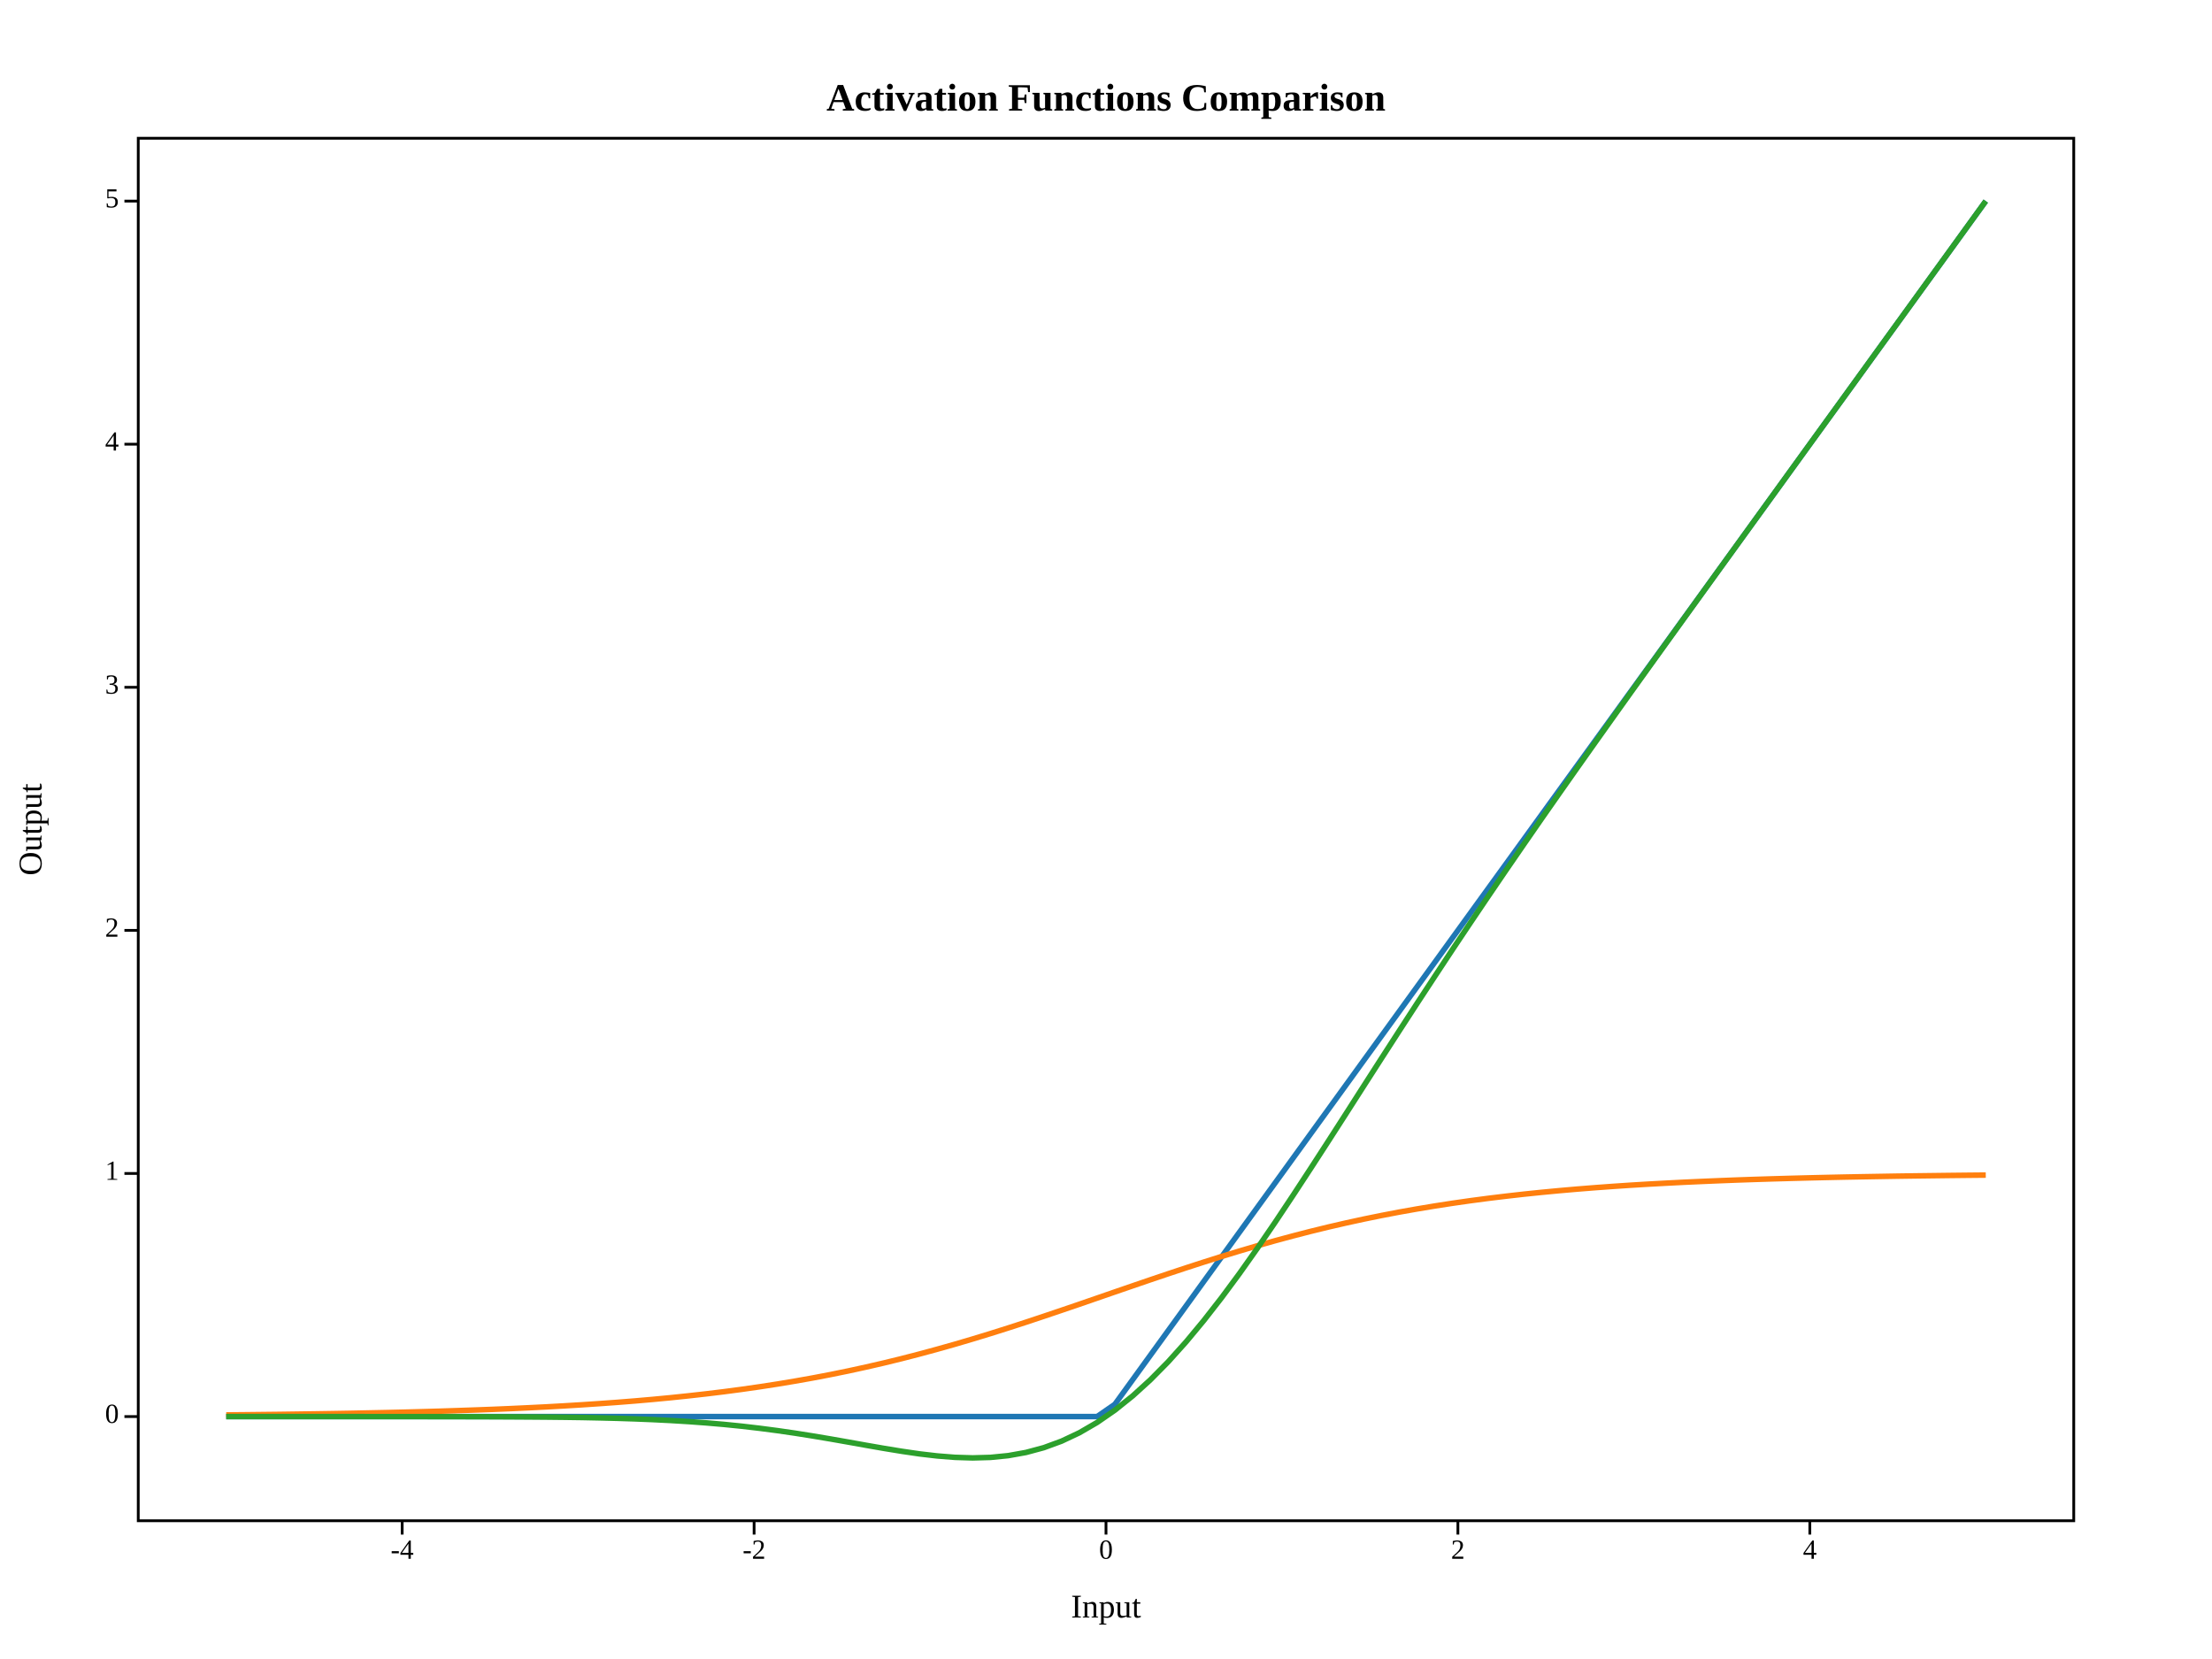
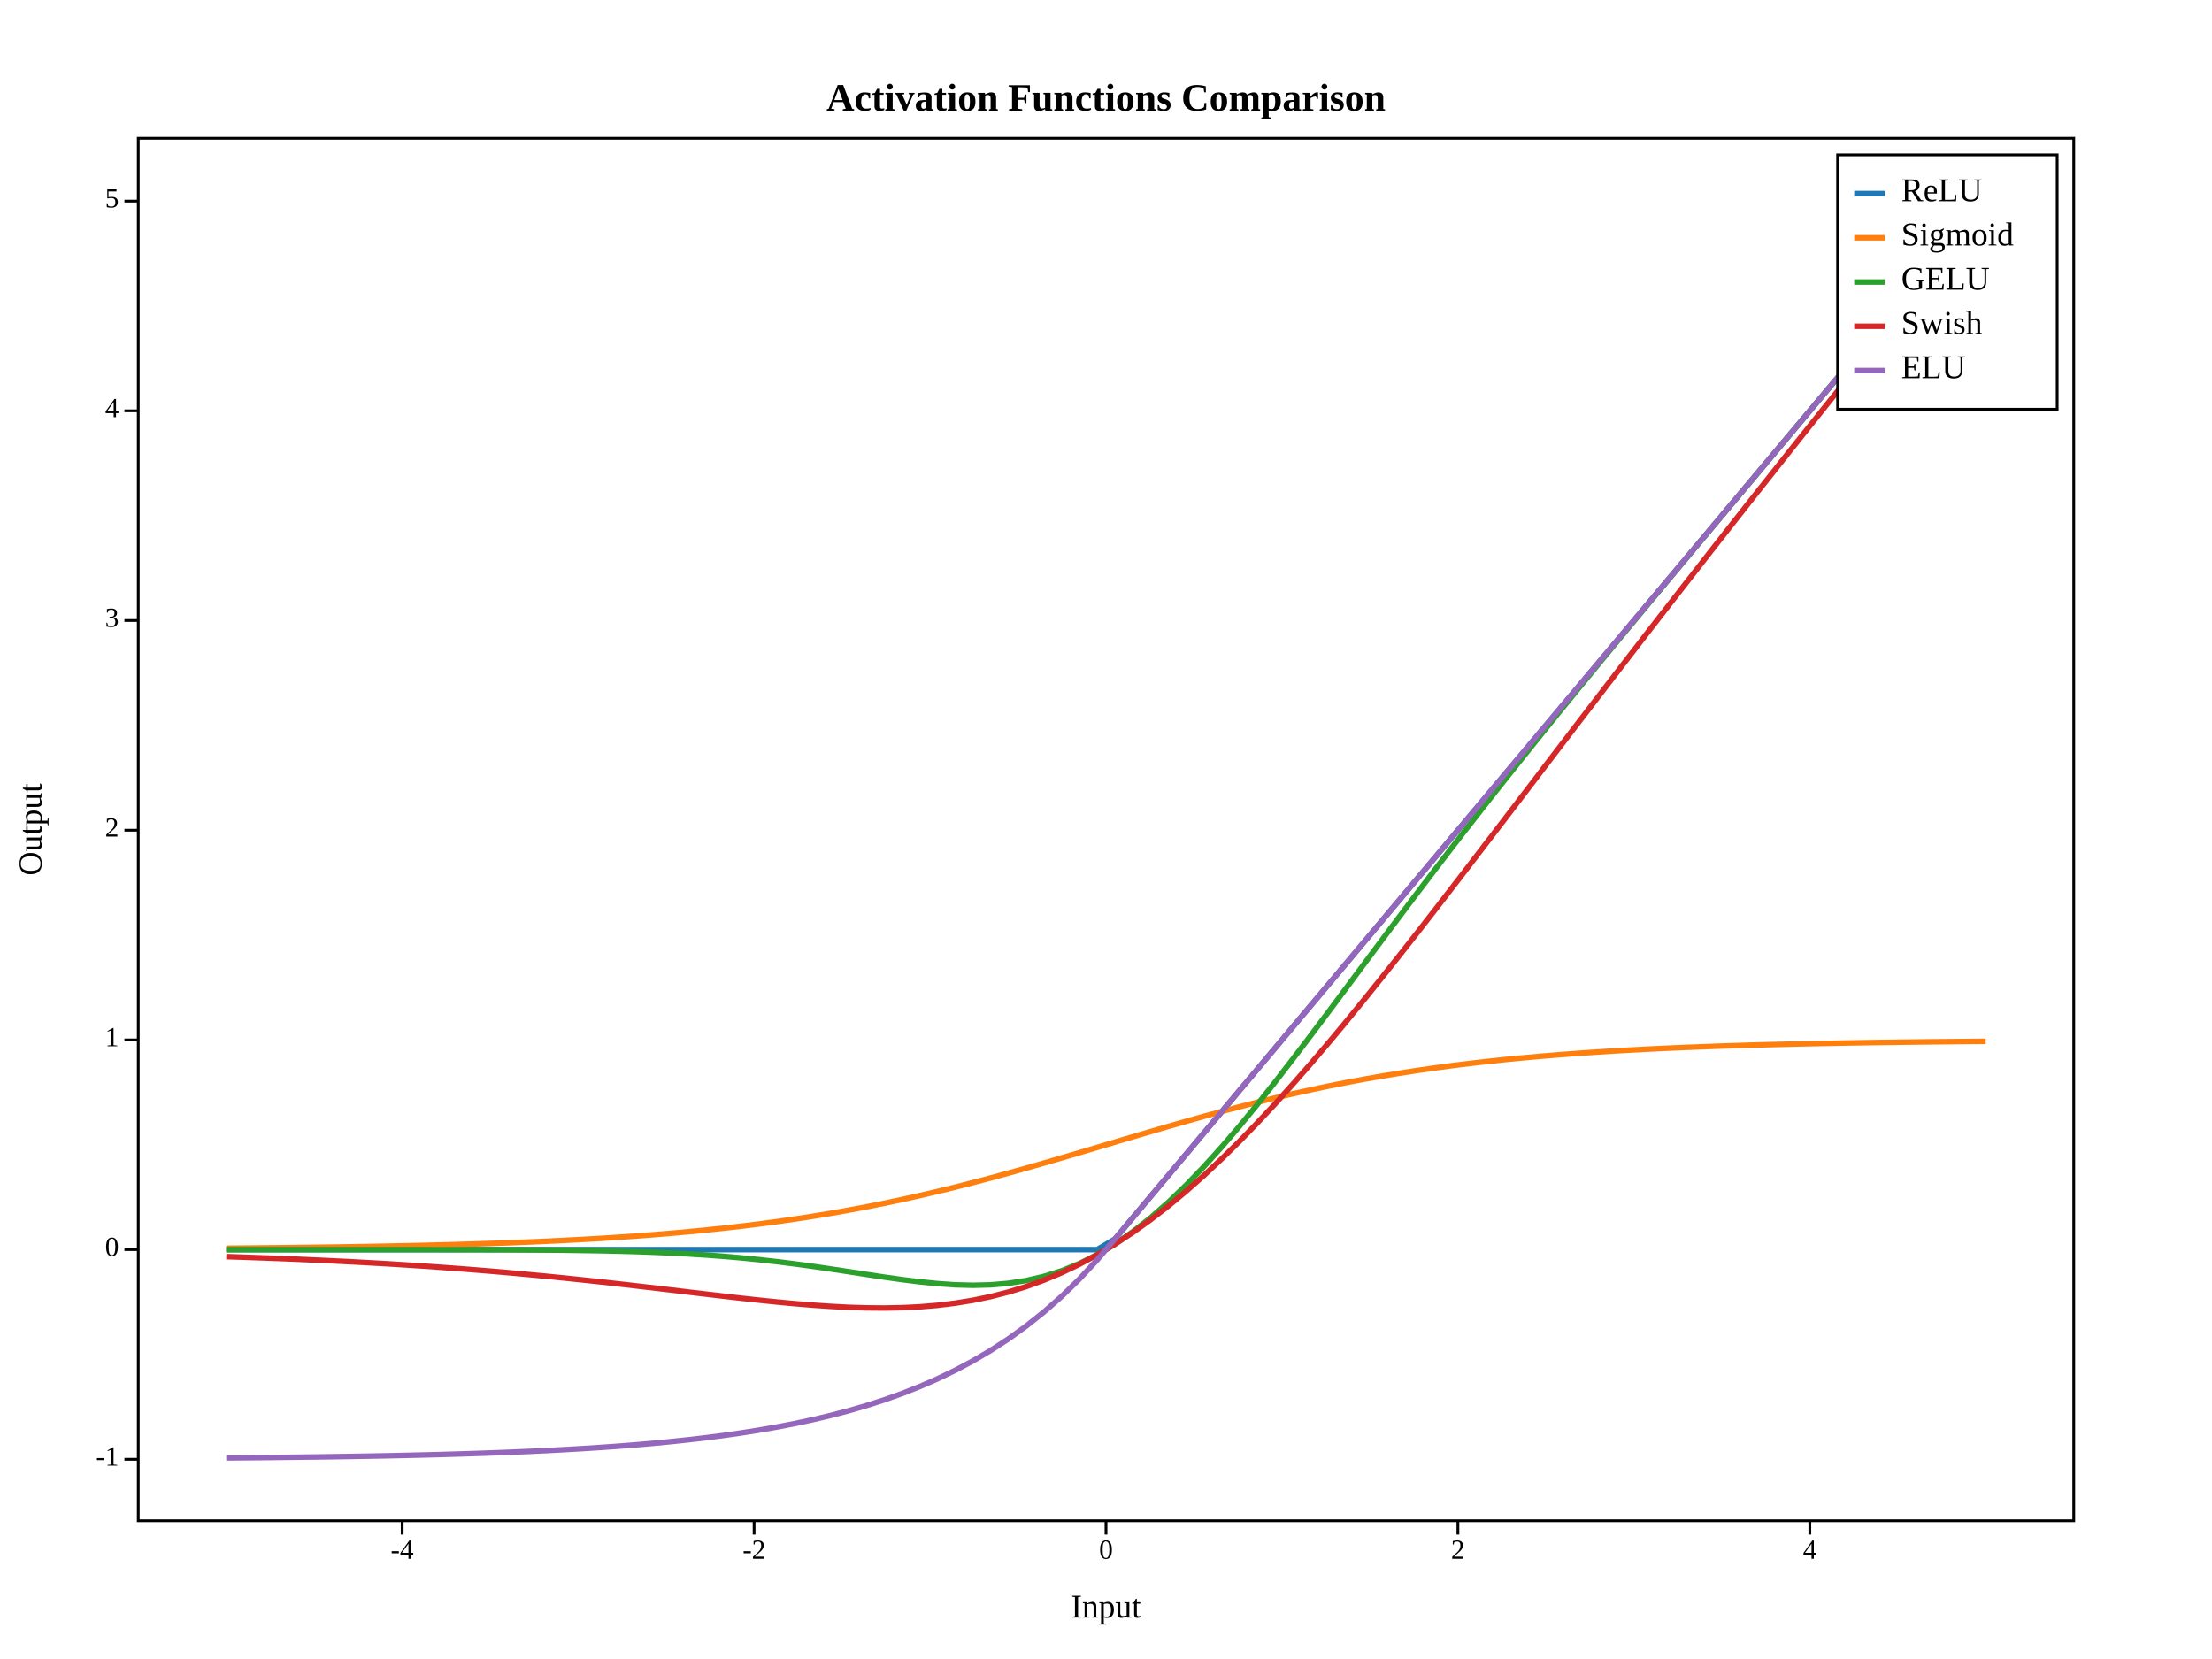
<svg xmlns="http://www.w3.org/2000/svg" width="800" height="600" viewBox="0 0 800 600">
  <rect x="0" y="0" width="800" height="600" fill="#ffffff" />
  <rect x="50" y="50" width="700" height="500" fill="#ffffff" stroke="#000" />
  <clipPath id="dbclip-50-50-700-500">
    <path d="M50 50 L750 50 L750 550 L50 550 Z" />
  </clipPath>
  <g clip-path="url(#dbclip-50-50-700-500)">
-     <polyline fill="none" stroke="#1f77b4" stroke-width="2" points="81.82,512.32 88.25,512.32 94.67,512.32 101.10,512.32 107.53,512.32 113.96,512.32 120.39,512.32 126.81,512.32 133.24,512.32 139.67,512.32 146.10,512.32 152.53,512.32 158.95,512.32 165.38,512.32 171.81,512.32 178.24,512.32 184.66,512.32 191.09,512.32 197.52,512.32 203.95,512.32 210.38,512.32 216.80,512.32 223.23,512.32 229.66,512.32 236.09,512.32 242.52,512.32 248.94,512.32 255.37,512.32 261.80,512.32 268.23,512.32 274.66,512.32 281.08,512.32 287.51,512.32 293.94,512.32 300.37,512.32 306.80,512.32 313.22,512.32 319.65,512.32 326.08,512.32 332.51,512.32 338.93,512.32 345.36,512.32 351.79,512.32 358.22,512.32 364.65,512.32 371.07,512.32 377.50,512.32 383.93,512.32 390.36,512.32 396.79,512.32 403.21,507.88 409.64,499.00 416.07,490.12 422.50,481.24 428.93,472.36 435.35,463.48 441.78,454.60 448.21,445.72 454.64,436.84 461.07,427.96 467.49,419.08 473.92,410.19 480.35,401.31 486.78,392.43 493.20,383.55 499.63,374.67 506.06,365.79 512.49,356.91 518.92,348.03 525.34,339.15 531.77,330.27 538.20,321.39 544.63,312.51 551.06,303.63 557.48,294.75 563.91,285.86 570.34,276.98 576.77,268.10 583.20,259.22 589.62,250.34 596.05,241.46 602.48,232.58 608.91,223.70 615.34,214.82 621.76,205.94 628.19,197.06 634.62,188.18 641.05,179.30 647.47,170.42 653.90,161.53 660.33,152.65 666.76,143.77 673.19,134.89 679.61,126.01 686.04,117.13 692.47,108.25 698.90,99.37 705.33,90.49 711.75,81.61 718.18,72.73" />
-     <polyline fill="none" stroke="#ff7f0e" stroke-width="2" points="81.82,511.73 88.25,511.67 94.67,511.60 101.10,511.53 107.53,511.44 113.96,511.35 120.39,511.25 126.81,511.14 133.24,511.01 139.67,510.88 146.10,510.73 152.53,510.56 158.95,510.38 165.38,510.17 171.81,509.95 178.24,509.71 184.66,509.44 191.09,509.14 197.52,508.82 203.95,508.46 210.38,508.07 216.80,507.64 223.23,507.18 229.66,506.67 236.09,506.11 242.52,505.50 248.94,504.83 255.37,504.11 261.80,503.33 268.23,502.48 274.66,501.56 281.08,500.57 287.51,499.50 293.94,498.36 300.37,497.13 306.80,495.82 313.22,494.42 319.65,492.94 326.08,491.37 332.51,489.71 338.93,487.97 345.36,486.16 351.79,484.26 358.22,482.30 364.65,480.27 371.07,478.19 377.50,476.05 383.93,473.88 390.36,471.69 396.79,469.47 403.21,467.25 409.64,465.04 416.07,462.84 422.50,460.67 428.93,458.54 435.35,456.46 441.78,454.43 448.21,452.47 454.64,450.57 461.07,448.75 467.49,447.02 473.92,445.36 480.35,443.79 486.78,442.31 493.20,440.91 499.63,439.60 506.06,438.37 512.49,437.23 518.92,436.16 525.34,435.17 531.77,434.25 538.20,433.40 544.63,432.62 551.06,431.89 557.48,431.23 563.91,430.62 570.34,430.06 576.77,429.55 583.20,429.08 589.62,428.65 596.05,428.26 602.48,427.91 608.91,427.58 615.34,427.29 621.76,427.02 628.19,426.77 634.62,426.55 641.05,426.35 647.47,426.17 653.90,426.00 660.33,425.85 666.76,425.71 673.19,425.59 679.61,425.48 686.04,425.37 692.47,425.28 698.90,425.20 705.33,425.12 711.75,425.05 718.18,424.99" />
-     <polyline fill="none" stroke="#2ca02c" stroke-width="2" points="81.82,512.32 88.25,512.32 94.67,512.32 101.10,512.32 107.53,512.32 113.96,512.32 120.39,512.32 126.81,512.32 133.24,512.33 139.67,512.33 146.10,512.33 152.53,512.33 158.95,512.34 165.38,512.35 171.81,512.36 178.24,512.38 184.66,512.41 191.09,512.45 197.52,512.50 203.95,512.57 210.38,512.66 216.80,512.79 223.23,512.95 229.66,513.16 236.09,513.42 242.52,513.74 248.94,514.13 255.37,514.60 261.80,515.15 268.23,515.80 274.66,516.55 281.08,517.39 287.51,518.32 293.94,519.34 300.37,520.42 306.80,521.55 313.22,522.70 319.65,523.82 326.08,524.87 332.51,525.81 338.93,526.56 345.36,527.07 351.79,527.27 358.22,527.09 364.65,526.45 371.07,525.30 377.50,523.57 383.93,521.21 390.36,518.18 396.79,514.45 403.21,510.01 409.64,504.86 416.07,499.01 422.50,492.49 428.93,485.34 435.35,477.61 441.78,469.36 448.21,460.67 454.64,451.59 461.07,442.20 467.49,432.56 473.92,422.74 480.35,412.81 486.78,402.81 493.20,392.78 499.63,382.77 506.06,372.81 512.49,362.91 518.92,353.10 525.34,343.37 531.77,333.75 538.20,324.22 544.63,314.78 551.06,305.43 557.48,296.16 563.91,286.96 570.34,277.82 576.77,268.73 583.20,259.69 589.62,250.68 596.05,241.71 602.48,232.76 608.91,223.82 615.34,214.90 621.76,206.00 628.19,197.10 634.62,188.20 641.05,179.31 647.47,170.43 653.90,161.54 660.33,152.66 666.76,143.78 673.19,134.89 679.61,126.01 686.04,117.13 692.47,108.25 698.90,99.37 705.33,90.49 711.75,81.61 718.18,72.73" />
+     <polyline fill="none" stroke="#1f77b4" stroke-width="2" points="81.82,451.94 88.25,451.94 94.67,451.94 101.10,451.94 107.53,451.94 113.96,451.94 120.39,451.94 126.81,451.94 133.24,451.94 139.67,451.94 146.10,451.94 152.53,451.94 158.95,451.94 165.38,451.94 171.81,451.94 178.24,451.94 184.66,451.94 191.09,451.94 197.52,451.94 203.95,451.94 210.38,451.94 216.80,451.94 223.23,451.94 229.66,451.94 236.09,451.94 242.52,451.94 248.94,451.94 255.37,451.94 261.80,451.94 268.23,451.94 274.66,451.94 281.08,451.94 287.51,451.94 293.94,451.94 300.37,451.94 306.80,451.94 313.22,451.94 319.65,451.94 326.08,451.94 332.51,451.94 338.93,451.94 345.36,451.94 351.79,451.94 358.22,451.94 364.65,451.94 371.07,451.94 377.50,451.94 383.93,451.94 390.36,451.94 396.79,451.94 403.21,448.11 409.64,440.45 416.07,432.79 422.50,425.13 428.93,417.47 435.35,409.81 441.78,402.15 448.21,394.48 454.64,386.82 461.07,379.16 467.49,371.50 473.92,363.84 480.35,356.18 486.78,348.52 493.20,340.86 499.63,333.20 506.06,325.54 512.49,317.88 518.92,310.21 525.34,302.55 531.77,294.89 538.20,287.23 544.63,279.57 551.06,271.91 557.48,264.25 563.91,256.59 570.34,248.93 576.77,241.27 583.20,233.61 589.62,225.94 596.05,218.28 602.48,210.62 608.91,202.96 615.34,195.30 621.76,187.64 628.19,179.98 634.62,172.32 641.05,164.66 647.47,157.00 653.90,149.34 660.33,141.68 666.76,134.01 673.19,126.35 679.61,118.69 686.04,111.03 692.47,103.37 698.90,95.71 705.33,88.05 711.75,80.39 718.18,72.73" />
+     <polyline fill="none" stroke="#ff7f0e" stroke-width="2" points="81.82,451.43 88.25,451.38 94.67,451.32 101.10,451.26 107.53,451.18 113.96,451.10 120.39,451.02 126.81,450.92 133.24,450.81 139.67,450.69 146.10,450.56 152.53,450.42 158.95,450.26 165.38,450.09 171.81,449.90 178.24,449.68 184.66,449.45 191.09,449.20 197.52,448.92 203.95,448.61 210.38,448.27 216.80,447.91 223.23,447.50 229.66,447.06 236.09,446.58 242.52,446.05 248.94,445.48 255.37,444.86 261.80,444.18 268.23,443.45 274.66,442.66 281.08,441.80 287.51,440.88 293.94,439.89 300.37,438.83 306.80,437.70 313.22,436.50 319.65,435.22 326.08,433.86 332.51,432.43 338.93,430.94 345.36,429.37 351.79,427.73 358.22,426.04 364.65,424.29 371.07,422.49 377.50,420.65 383.93,418.78 390.36,416.89 396.79,414.98 403.21,413.06 409.64,411.15 416.07,409.26 422.50,407.39 428.93,405.55 435.35,403.75 441.78,402.00 448.21,400.31 454.64,398.67 461.07,397.10 467.49,395.60 473.92,394.18 480.35,392.82 486.78,391.54 493.20,390.34 499.63,389.21 506.06,388.15 512.49,387.16 518.92,386.24 525.34,385.38 531.77,384.59 538.20,383.86 544.63,383.18 551.06,382.56 557.48,381.99 563.91,381.46 570.34,380.98 576.77,380.54 583.20,380.13 589.62,379.77 596.05,379.43 602.48,379.12 608.91,378.84 615.34,378.59 621.76,378.35 628.19,378.14 634.62,377.95 641.05,377.78 647.47,377.62 653.90,377.48 660.33,377.35 666.76,377.23 673.19,377.12 679.61,377.02 686.04,376.94 692.47,376.86 698.90,376.78 705.33,376.72 711.75,376.66 718.18,376.61" />
+     <polyline fill="none" stroke="#2ca02c" stroke-width="2" points="81.82,451.94 88.25,451.94 94.67,451.94 101.10,451.94 107.53,451.94 113.96,451.94 120.39,451.94 126.81,451.94 133.24,451.94 139.67,451.94 146.10,451.95 152.53,451.95 158.95,451.96 165.38,451.96 171.81,451.97 178.24,451.99 184.66,452.01 191.09,452.05 197.52,452.09 203.95,452.15 210.38,452.24 216.80,452.34 223.23,452.48 229.66,452.66 236.09,452.88 242.52,453.16 248.94,453.50 255.37,453.90 261.80,454.38 268.23,454.94 274.66,455.59 281.08,456.31 287.51,457.12 293.94,457.99 300.37,458.93 306.80,459.90 313.22,460.89 319.65,461.86 326.08,462.77 332.51,463.57 338.93,464.22 345.36,464.67 351.79,464.84 358.22,464.68 364.65,464.13 371.07,463.14 377.50,461.64 383.93,459.61 390.36,456.99 396.79,453.78 403.21,449.95 409.64,445.50 416.07,440.46 422.50,434.83 428.93,428.66 435.35,422.00 441.78,414.88 448.21,407.38 454.64,399.55 461.07,391.45 467.49,383.13 473.92,374.67 480.35,366.10 486.78,357.47 493.20,348.82 499.63,340.18 506.06,331.59 512.49,323.05 518.92,314.59 525.34,306.20 531.77,297.90 538.20,289.67 544.63,281.53 551.06,273.47 557.48,265.47 563.91,257.53 570.34,249.65 576.77,241.81 583.20,234.01 589.62,226.24 596.05,218.50 602.48,210.77 608.91,203.07 615.34,195.37 621.76,187.69 628.19,180.01 634.62,172.34 641.05,164.67 647.47,157.01 653.90,149.34 660.33,141.68 666.76,134.02 673.19,126.35 679.61,118.69 686.04,111.03 692.47,103.37 698.90,95.71 705.33,88.05 711.75,80.39 718.18,72.73" />
+     <polyline fill="none" stroke="#d62728" stroke-width="2" points="81.82,454.48 88.25,454.69 94.67,454.92 101.10,455.16 107.53,455.42 113.96,455.71 120.39,456.01 126.81,456.33 133.24,456.68 139.67,457.04 146.10,457.44 152.53,457.86 158.95,458.30 165.38,458.77 171.81,459.27 178.24,459.80 184.66,460.36 191.09,460.95 197.52,461.56 203.95,462.20 210.38,462.87 216.80,463.56 223.23,464.27 229.66,465.01 236.09,465.76 242.52,466.51 248.94,467.28 255.37,468.04 261.80,468.79 268.23,469.53 274.66,470.23 281.08,470.89 287.51,471.49 293.94,472.02 300.37,472.46 306.80,472.80 313.22,473.00 319.65,473.06 326.08,472.94 332.51,472.63 338.93,472.10 345.36,471.32 351.79,470.28 358.22,468.95 364.65,467.30 371.07,465.33 377.50,463.00 383.93,460.31 390.36,457.25 396.79,453.81 403.21,449.98 409.64,445.76 416.07,441.16 422.50,436.19 428.93,430.85 435.35,425.17 441.78,419.15 448.21,412.82 454.64,406.20 461.07,399.32 467.49,392.19 473.92,384.84 480.35,377.30 486.78,369.58 493.20,361.71 499.63,353.72 506.06,345.62 512.49,337.43 518.92,329.16 525.34,320.84 531.77,312.48 538.20,304.08 544.63,295.67 551.06,287.25 557.48,278.82 563.91,270.40 570.34,261.99 576.77,253.60 583.20,245.22 589.62,236.87 596.05,228.54 602.48,220.24 608.91,211.97 615.34,203.72 621.76,195.50 628.19,187.31 634.62,179.15 641.05,171.02 647.47,162.91 653.90,154.83 660.33,146.78 666.76,138.75 673.19,130.74 679.61,122.76 686.04,114.80 692.47,106.85 698.90,98.93 705.33,91.03 711.75,83.14 718.18,75.27" />
+     <polyline fill="none" stroke="#9467bd" stroke-width="2" points="81.82,527.27 88.25,527.22 94.67,527.16 101.10,527.09 107.53,527.02 113.96,526.94 120.39,526.85 126.81,526.75 133.24,526.64 139.67,526.52 146.10,526.38 152.53,526.23 158.95,526.07 165.38,525.88 171.81,525.68 178.24,525.46 184.66,525.21 191.09,524.94 197.52,524.64 203.95,524.30 210.38,523.93 216.80,523.52 223.23,523.07 229.66,522.57 236.09,522.01 242.52,521.40 248.94,520.72 255.37,519.97 261.80,519.14 268.23,518.22 274.66,517.20 281.08,516.08 287.51,514.84 293.94,513.46 300.37,511.94 306.80,510.25 313.22,508.39 319.65,506.33 326.08,504.05 332.51,501.52 338.93,498.73 345.36,495.64 351.79,492.23 358.22,488.45 364.65,484.27 371.07,479.64 377.50,474.53 383.93,468.87 390.36,462.60 396.79,455.68 403.21,448.11 409.64,440.45 416.07,432.79 422.50,425.13 428.93,417.47 435.35,409.81 441.78,402.15 448.21,394.48 454.64,386.82 461.07,379.16 467.49,371.50 473.92,363.84 480.35,356.18 486.78,348.52 493.20,340.86 499.63,333.20 506.06,325.54 512.49,317.88 518.92,310.21 525.34,302.55 531.77,294.89 538.20,287.23 544.63,279.57 551.06,271.91 557.48,264.25 563.91,256.59 570.34,248.93 576.77,241.27 583.20,233.61 589.62,225.94 596.05,218.28 602.48,210.62 608.91,202.96 615.34,195.30 621.76,187.64 628.19,179.98 634.62,172.32 641.05,164.66 647.47,157.00 653.90,149.34 660.33,141.68 666.76,134.01 673.19,126.35 679.61,118.69 686.04,111.03 692.47,103.37 698.90,95.71 705.33,88.05 711.75,80.39 718.18,72.73" />
  </g>
  <line class="x-tick" x1="145.45" y1="550.00" x2="145.45" y2="555.00" stroke="#000" />
  <text class="tick-label tick-label-x" x="145.45" y="557.00" text-anchor="middle" dominant-baseline="hanging" font-size="10" fill="#000">-4</text>
  <line class="x-tick" x1="272.73" y1="550.00" x2="272.73" y2="555.00" stroke="#000" />
  <text class="tick-label tick-label-x" x="272.73" y="557.00" text-anchor="middle" dominant-baseline="hanging" font-size="10" fill="#000">-2</text>
  <line class="x-tick" x1="400.00" y1="550.00" x2="400.00" y2="555.00" stroke="#000" />
  <text class="tick-label tick-label-x" x="400.00" y="557.00" text-anchor="middle" dominant-baseline="hanging" font-size="10" fill="#000">0</text>
  <line class="x-tick" x1="527.27" y1="550.00" x2="527.27" y2="555.00" stroke="#000" />
  <text class="tick-label tick-label-x" x="527.27" y="557.00" text-anchor="middle" dominant-baseline="hanging" font-size="10" fill="#000">2</text>
  <line class="x-tick" x1="654.55" y1="550.00" x2="654.55" y2="555.00" stroke="#000" />
  <text class="tick-label tick-label-x" x="654.55" y="557.00" text-anchor="middle" dominant-baseline="hanging" font-size="10" fill="#000">4</text>
-   <line class="y-tick" x1="50.00" y1="512.32" x2="45.00" y2="512.32" stroke="#000" />
-   <text class="tick-label tick-label-y" x="43.00" y="512.32" text-anchor="end" dominant-baseline="middle" font-size="10" fill="#000">0</text>
-   <line class="y-tick" x1="50.00" y1="424.40" x2="45.00" y2="424.40" stroke="#000" />
-   <text class="tick-label tick-label-y" x="43.00" y="424.40" text-anchor="end" dominant-baseline="middle" font-size="10" fill="#000">1</text>
-   <line class="y-tick" x1="50.00" y1="336.48" x2="45.00" y2="336.48" stroke="#000" />
-   <text class="tick-label tick-label-y" x="43.00" y="336.48" text-anchor="end" dominant-baseline="middle" font-size="10" fill="#000">2</text>
-   <line class="y-tick" x1="50.00" y1="248.57" x2="45.00" y2="248.57" stroke="#000" />
-   <text class="tick-label tick-label-y" x="43.00" y="248.57" text-anchor="end" dominant-baseline="middle" font-size="10" fill="#000">3</text>
-   <line class="y-tick" x1="50.00" y1="160.65" x2="45.00" y2="160.65" stroke="#000" />
-   <text class="tick-label tick-label-y" x="43.00" y="160.65" text-anchor="end" dominant-baseline="middle" font-size="10" fill="#000">4</text>
+   <line class="y-tick" x1="50.00" y1="527.78" x2="45.00" y2="527.78" stroke="#000" />
+   <text class="tick-label tick-label-y" x="43.00" y="527.78" text-anchor="end" dominant-baseline="middle" font-size="10" fill="#000">-1</text>
+   <line class="y-tick" x1="50.00" y1="451.94" x2="45.00" y2="451.94" stroke="#000" />
+   <text class="tick-label tick-label-y" x="43.00" y="451.94" text-anchor="end" dominant-baseline="middle" font-size="10" fill="#000">0</text>
+   <line class="y-tick" x1="50.00" y1="376.10" x2="45.00" y2="376.10" stroke="#000" />
+   <text class="tick-label tick-label-y" x="43.00" y="376.10" text-anchor="end" dominant-baseline="middle" font-size="10" fill="#000">1</text>
+   <line class="y-tick" x1="50.00" y1="300.26" x2="45.00" y2="300.26" stroke="#000" />
+   <text class="tick-label tick-label-y" x="43.00" y="300.26" text-anchor="end" dominant-baseline="middle" font-size="10" fill="#000">2</text>
+   <line class="y-tick" x1="50.00" y1="224.41" x2="45.00" y2="224.41" stroke="#000" />
+   <text class="tick-label tick-label-y" x="43.00" y="224.41" text-anchor="end" dominant-baseline="middle" font-size="10" fill="#000">3</text>
+   <line class="y-tick" x1="50.00" y1="148.57" x2="45.00" y2="148.57" stroke="#000" />
+   <text class="tick-label tick-label-y" x="43.00" y="148.57" text-anchor="end" dominant-baseline="middle" font-size="10" fill="#000">4</text>
  <line class="y-tick" x1="50.00" y1="72.73" x2="45.00" y2="72.73" stroke="#000" />
  <text class="tick-label tick-label-y" x="43.00" y="72.73" text-anchor="end" dominant-baseline="middle" font-size="10" fill="#000">5</text>
  <text x="400" y="40" text-anchor="middle" font-size="14" font-weight="bold" fill="#000">Activation Functions Comparison</text>
  <text x="400" y="585" text-anchor="middle" font-size="12" fill="#000">Input</text>
  <text x="15" y="300" text-anchor="middle" font-size="12" fill="#000" transform="rotate(-90 15 300)">Output</text>
+   <g class="legend">
+     <rect class="legend-box" x="664.60" y="56.00" width="79.40" height="92.00" fill="#ffffff" stroke="#000000" />
+     <line class="legend-line" x1="670.60" y1="70.00" x2="681.60" y2="70.00" stroke="#1f77b4" stroke-width="2" />
+     <text class="legend-label" x="687.60" y="70.00" text-anchor="start" dominant-baseline="middle" font-size="12" fill="#000">ReLU</text>
+     <line class="legend-line" x1="670.60" y1="86.00" x2="681.60" y2="86.00" stroke="#ff7f0e" stroke-width="2" />
+     <text class="legend-label" x="687.60" y="86.00" text-anchor="start" dominant-baseline="middle" font-size="12" fill="#000">Sigmoid</text>
+     <line class="legend-line" x1="670.60" y1="102.00" x2="681.60" y2="102.00" stroke="#2ca02c" stroke-width="2" />
+     <text class="legend-label" x="687.60" y="102.00" text-anchor="start" dominant-baseline="middle" font-size="12" fill="#000">GELU</text>
+     <line class="legend-line" x1="670.60" y1="118.00" x2="681.60" y2="118.00" stroke="#d62728" stroke-width="2" />
+     <text class="legend-label" x="687.60" y="118.00" text-anchor="start" dominant-baseline="middle" font-size="12" fill="#000">Swish</text>
+     <line class="legend-line" x1="670.60" y1="134.00" x2="681.60" y2="134.00" stroke="#9467bd" stroke-width="2" />
+     <text class="legend-label" x="687.60" y="134.00" text-anchor="start" dominant-baseline="middle" font-size="12" fill="#000">ELU</text>
+   </g>
</svg>
